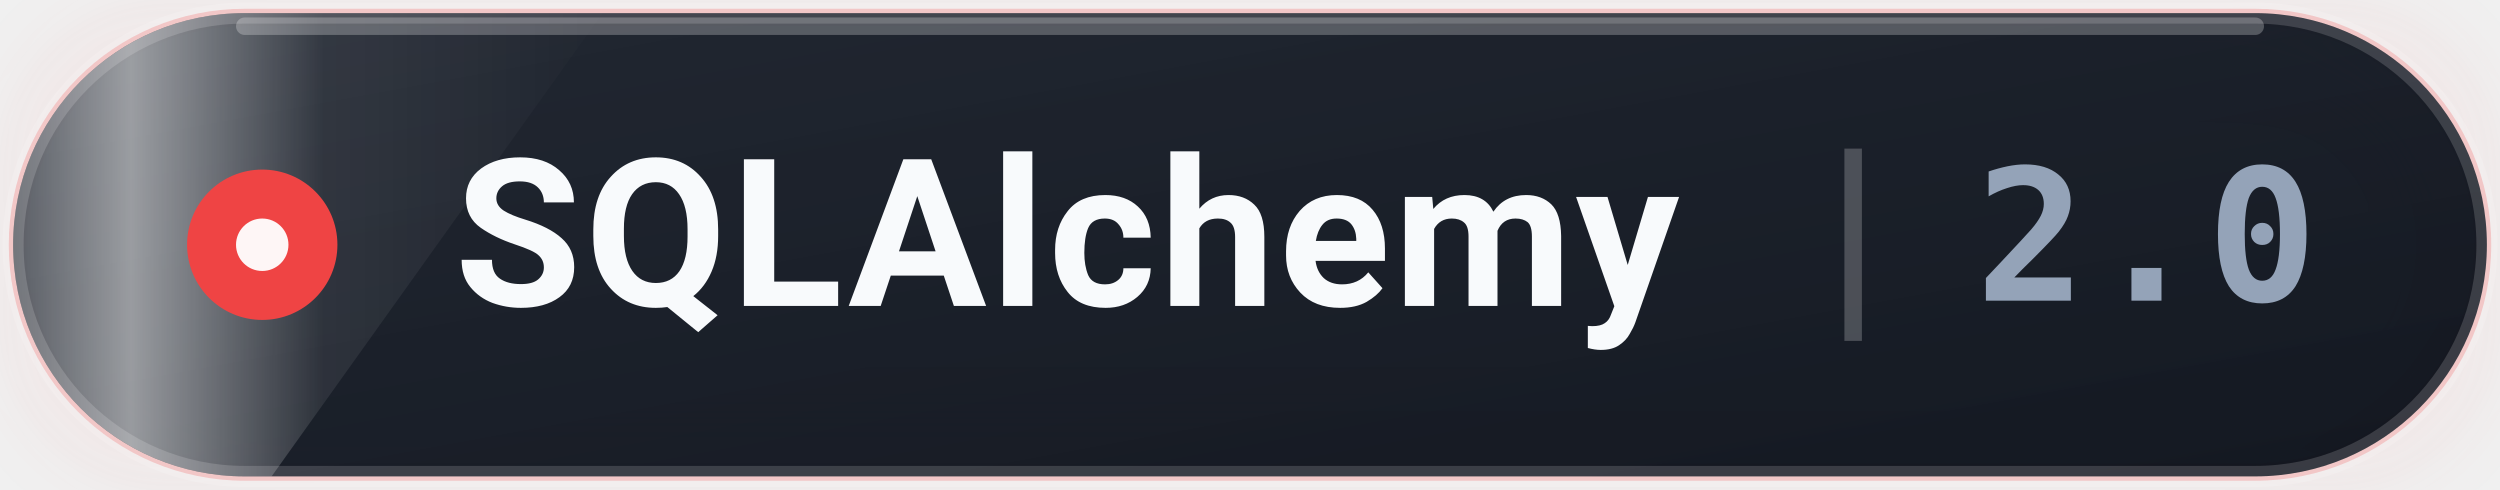
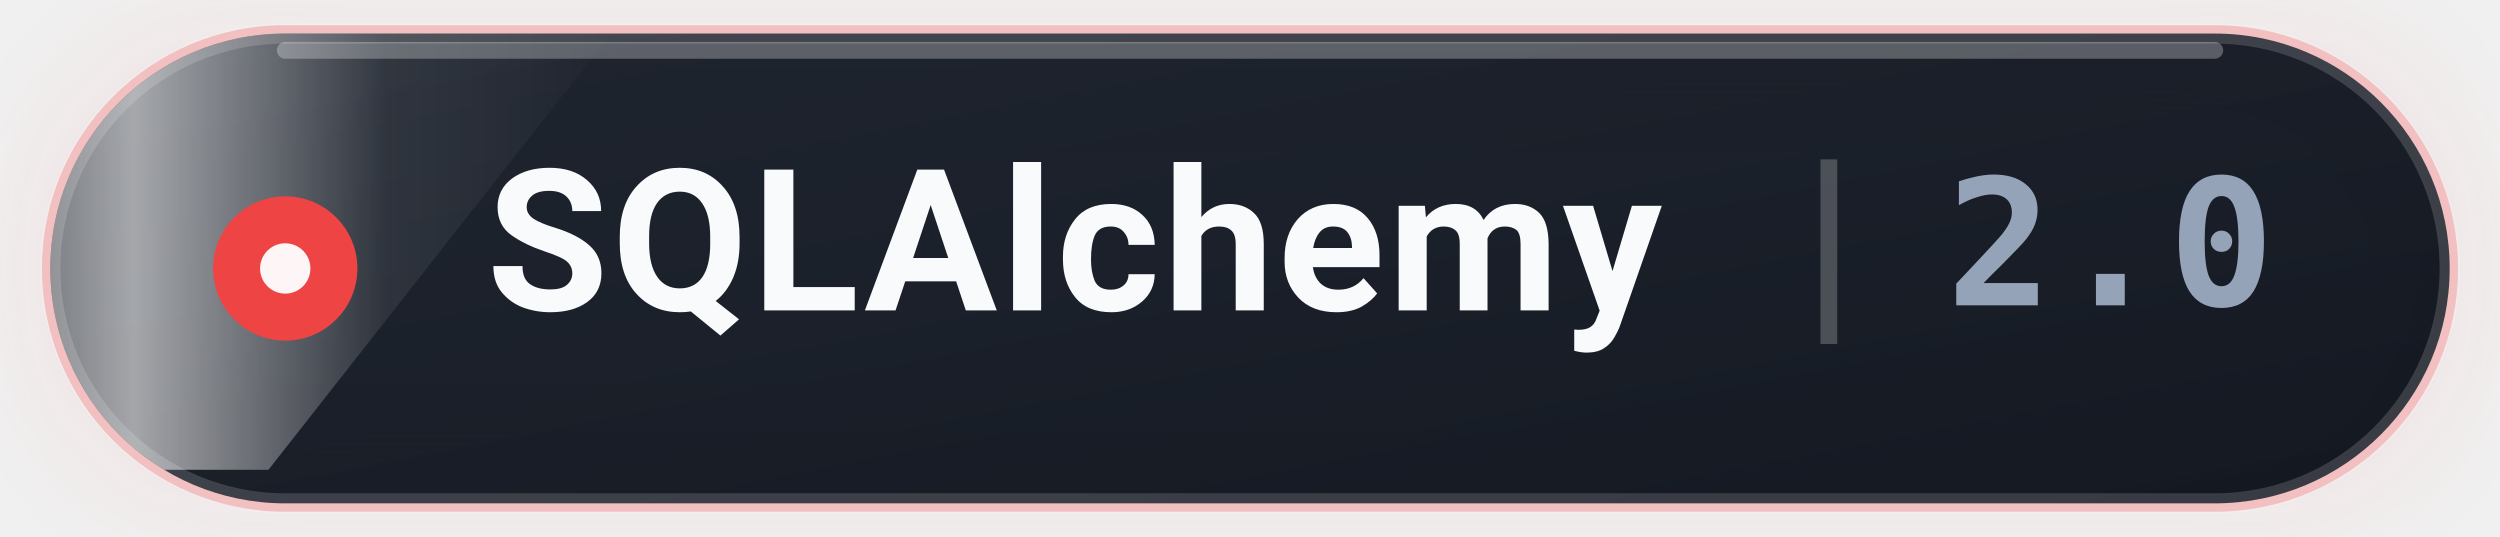
- <svg xmlns="http://www.w3.org/2000/svg" width="143" height="28" viewBox="0 0 143 28" fill="none">
+ <svg xmlns="http://www.w3.org/2000/svg" width="149" height="32" viewBox="0 0 149 32" fill="none">
  <defs>
    <linearGradient id="bg_sqlalchemy" x1="0%" y1="0%" x2="100%" y2="100%">
-       <stop offset="0%" stop-color="#181E29" stop-opacity="0.95" />
+       <stop offset="0%" stop-color="#181E29" stop-opacity="0.96" />
      <stop offset="100%" stop-color="#0E131C" stop-opacity="0.98" />
    </linearGradient>
    <linearGradient id="sheen_sqlalchemy" x1="0%" y1="0%" x2="100%" y2="0%">
      <stop offset="0%" stop-color="#FFFFFF" stop-opacity="0" />
-       <stop offset="30%" stop-color="#FFFFFF" stop-opacity="0.08" />
-       <stop offset="50%" stop-color="#FFFFFF" stop-opacity="0.55" />
-       <stop offset="70%" stop-color="#FFFFFF" stop-opacity="0.08" />
+       <stop offset="25%" stop-color="#FFFFFF" stop-opacity="0.08" />
+       <stop offset="50%" stop-color="#FFFFFF" stop-opacity="0.6" />
+       <stop offset="75%" stop-color="#FFFFFF" stop-opacity="0.08" />
      <stop offset="100%" stop-color="#FFFFFF" stop-opacity="0" />
    </linearGradient>
-     <filter id="aura_sqlalchemy" x="-40%" y="-40%" width="180%" height="180%">
-       <feGaussianBlur stdDeviation="2.5" result="blur" />
+     <filter id="aura_sqlalchemy" x="-30%" y="-30%" width="160%" height="160%">
+       <feGaussianBlur stdDeviation="3" result="blur" />
      <feMerge>
        <feMergeNode in="blur" />
        <feMergeNode in="SourceGraphic" />
      </feMerge>
    </filter>
    <clipPath id="clip_sqlalchemy">
-       <rect x="0.75" y="0.75" width="141.5" height="26.5" rx="13.25" />
+       <rect x="3" y="2" width="143" height="28" rx="14" />
    </clipPath>
+     <style>
+       @keyframes sweep_sqlalchemy {
+         0% { transform: translateX(-70px); opacity: 0; }
+         12% { opacity: 1; }
+         48% { transform: translateX(199px); opacity: 1; }
+         52%, 100% { transform: translateX(199px); opacity: 0; }
+       }
+       @keyframes border_sqlalchemy {
+         0%, 100% { stroke: rgba(255, 255, 255, 0.16); stroke-width: 1.2px; }
+         50% { stroke: #EF4444; stroke-width: 1.6px; }
+       }
+       @keyframes gem_sqlalchemy {
+         0%, 100% { transform: scale(0.92); transform-origin: 17px 16px; }
+         50% { transform: scale(1.18); transform-origin: 17px 16px; }
+       }
+       @keyframes spec_sqlalchemy {
+         0%, 100% { fill: #94A3B8; }
+         50% { fill: #EF4444; }
+       }
+ 
+       .sheen-beam {
+         animation: sweep_sqlalchemy 3.2s infinite cubic-bezier(0.25, 1, 0.5, 1);
+       }
+       .capsule-border {
+         animation: border_sqlalchemy 3.2s infinite ease-in-out;
+       }
+       .gem-pulse {
+         animation: gem_sqlalchemy 2.2s infinite ease-in-out;
+       }
+       .spec-glow {
+         animation: spec_sqlalchemy 3.2s infinite ease-in-out;
+       }
+     </style>
  </defs>
-   <rect x="1" y="1" width="141" height="26" rx="13" fill="none" stroke="#EF4444" opacity="0.3" filter="url(#aura_sqlalchemy)">
-     <animate attributeName="opacity" values="0.15;0.65;0.15" dur="3.2s" repeatCount="indefinite" />
-     <animate attributeName="stroke-width" values="1;2.2;1" dur="3.2s" repeatCount="indefinite" />
+   <rect x="3" y="2" width="143" height="28" rx="14" fill="none" stroke="#EF4444" opacity="0.35" filter="url(#aura_sqlalchemy)">
+     <animate attributeName="opacity" values="0.15;0.7;0.15" dur="3.2s" repeatCount="indefinite" />
+     <animate attributeName="stroke-width" values="1;2.4;1" dur="3.2s" repeatCount="indefinite" />
  </rect>
-   <rect x="0.75" y="0.75" width="141.5" height="26.5" rx="13.25" fill="url(#bg_sqlalchemy)" />
-   <rect x="0.75" y="0.75" width="141.5" height="26.5" rx="13.25" fill="none" stroke="rgba(255,255,255,0.16)" stroke-width="1.2">
+   <rect x="3" y="2" width="143" height="28" rx="14" fill="url(#bg_sqlalchemy)" />
+   <rect class="capsule-border" x="3" y="2" width="143" height="28" rx="14" fill="none" stroke="rgba(255,255,255,0.16)" stroke-width="1.2">
    <animate attributeName="stroke" values="rgba(255,255,255,0.16);#EF4444;rgba(255,255,255,0.16)" dur="3.2s" repeatCount="indefinite" />
    <animate attributeName="stroke-width" values="1.2;1.6;1.2" dur="3.2s" repeatCount="indefinite" />
  </rect>
-   <path d="M 14 1.5 L 129 1.5" stroke="rgba(255, 255, 255, 0.25)" stroke-width="1" stroke-linecap="round" />
+   <path d="M 17 3 L 132 3" stroke="rgba(255, 255, 255, 0.28)" stroke-width="1" stroke-linecap="round" />
  <g clip-path="url(#clip_sqlalchemy)">
-     <polygon points="0,0 35,0 15,28 -20,28" fill="url(#sheen_sqlalchemy)">
-       <animateTransform attributeName="transform" type="translate" from="-60 0" to="183 0" dur="2.8s" repeatCount="indefinite" />
+     <polygon class="sheen-beam" points="0,0 38,0 16,28 -22,28" fill="url(#sheen_sqlalchemy)">
+       <animateTransform attributeName="transform" type="translate" from="-70 0" to="199 0" dur="3.2s" repeatCount="indefinite" />
    </polygon>
  </g>
-   <circle cx="15" cy="14" r="3.8" fill="none" stroke="#EF4444">
-     <animate attributeName="r" values="3.8;8;11" dur="2.2s" repeatCount="indefinite" />
+   <circle cx="17" cy="16" r="3.8" fill="none" stroke="#EF4444">
+     <animate attributeName="r" values="3.8;8.5;11.5" dur="2.2s" repeatCount="indefinite" />
    <animate attributeName="opacity" values="0.85;0.3;0" dur="2.2s" repeatCount="indefinite" />
    <animate attributeName="stroke-width" values="1.5;1;0.2" dur="2.2s" repeatCount="indefinite" />
  </circle>
-   <circle cx="15" cy="14" r="3.8" fill="#EF4444">
-     <animate attributeName="r" values="3.5;4.2;3.5" dur="2.2s" repeatCount="indefinite" />
+   <circle class="gem-pulse" cx="17" cy="16" r="3.8" fill="#EF4444">
+     <animate attributeName="r" values="3.5;4.3;3.5" dur="2.2s" repeatCount="indefinite" />
  </circle>
-   <circle cx="15" cy="14" r="1.5" fill="#FFFFFF" opacity="0.95" />
-   <text x="26" y="17.5" font-family="-apple-system, BlinkMacSystemFont, 'Segoe UI', Roboto, 'Plus Jakarta Sans', sans-serif" font-size="11.8" font-weight="700" fill="#F8FAFC" letter-spacing="0.2px">SQLAlchemy</text>
-   <line x1="106" y1="8.5" x2="106" y2="19.5" stroke="rgba(255, 255, 255, 0.22)" stroke-width="1" />
-   <text x="113" y="17.2" font-family="'JetBrains Mono', Consolas, Monaco, monospace" font-size="10.5" font-weight="700" fill="#94A3B8" letter-spacing="0.3px">
+   <circle cx="17" cy="16" r="1.5" fill="#FFFFFF" opacity="0.95" />
+   <text x="29" y="18.5" font-family="-apple-system, BlinkMacSystemFont, 'Segoe UI', Roboto, 'Plus Jakarta Sans', sans-serif" font-size="11.8" font-weight="700" fill="#F8FAFC" letter-spacing="0.2px">SQLAlchemy</text>
+   <line x1="109" y1="9.5" x2="109" y2="20.5" stroke="rgba(255, 255, 255, 0.22)" stroke-width="1" />
+   <text class="spec-glow" x="116" y="18.2" font-family="'JetBrains Mono', Consolas, Monaco, monospace" font-size="10.5" font-weight="700" fill="#94A3B8" letter-spacing="0.3px">
    2.0
    <animate attributeName="fill" values="#94A3B8;#EF4444;#94A3B8" dur="3.2s" repeatCount="indefinite" />
  </text>
</svg>
